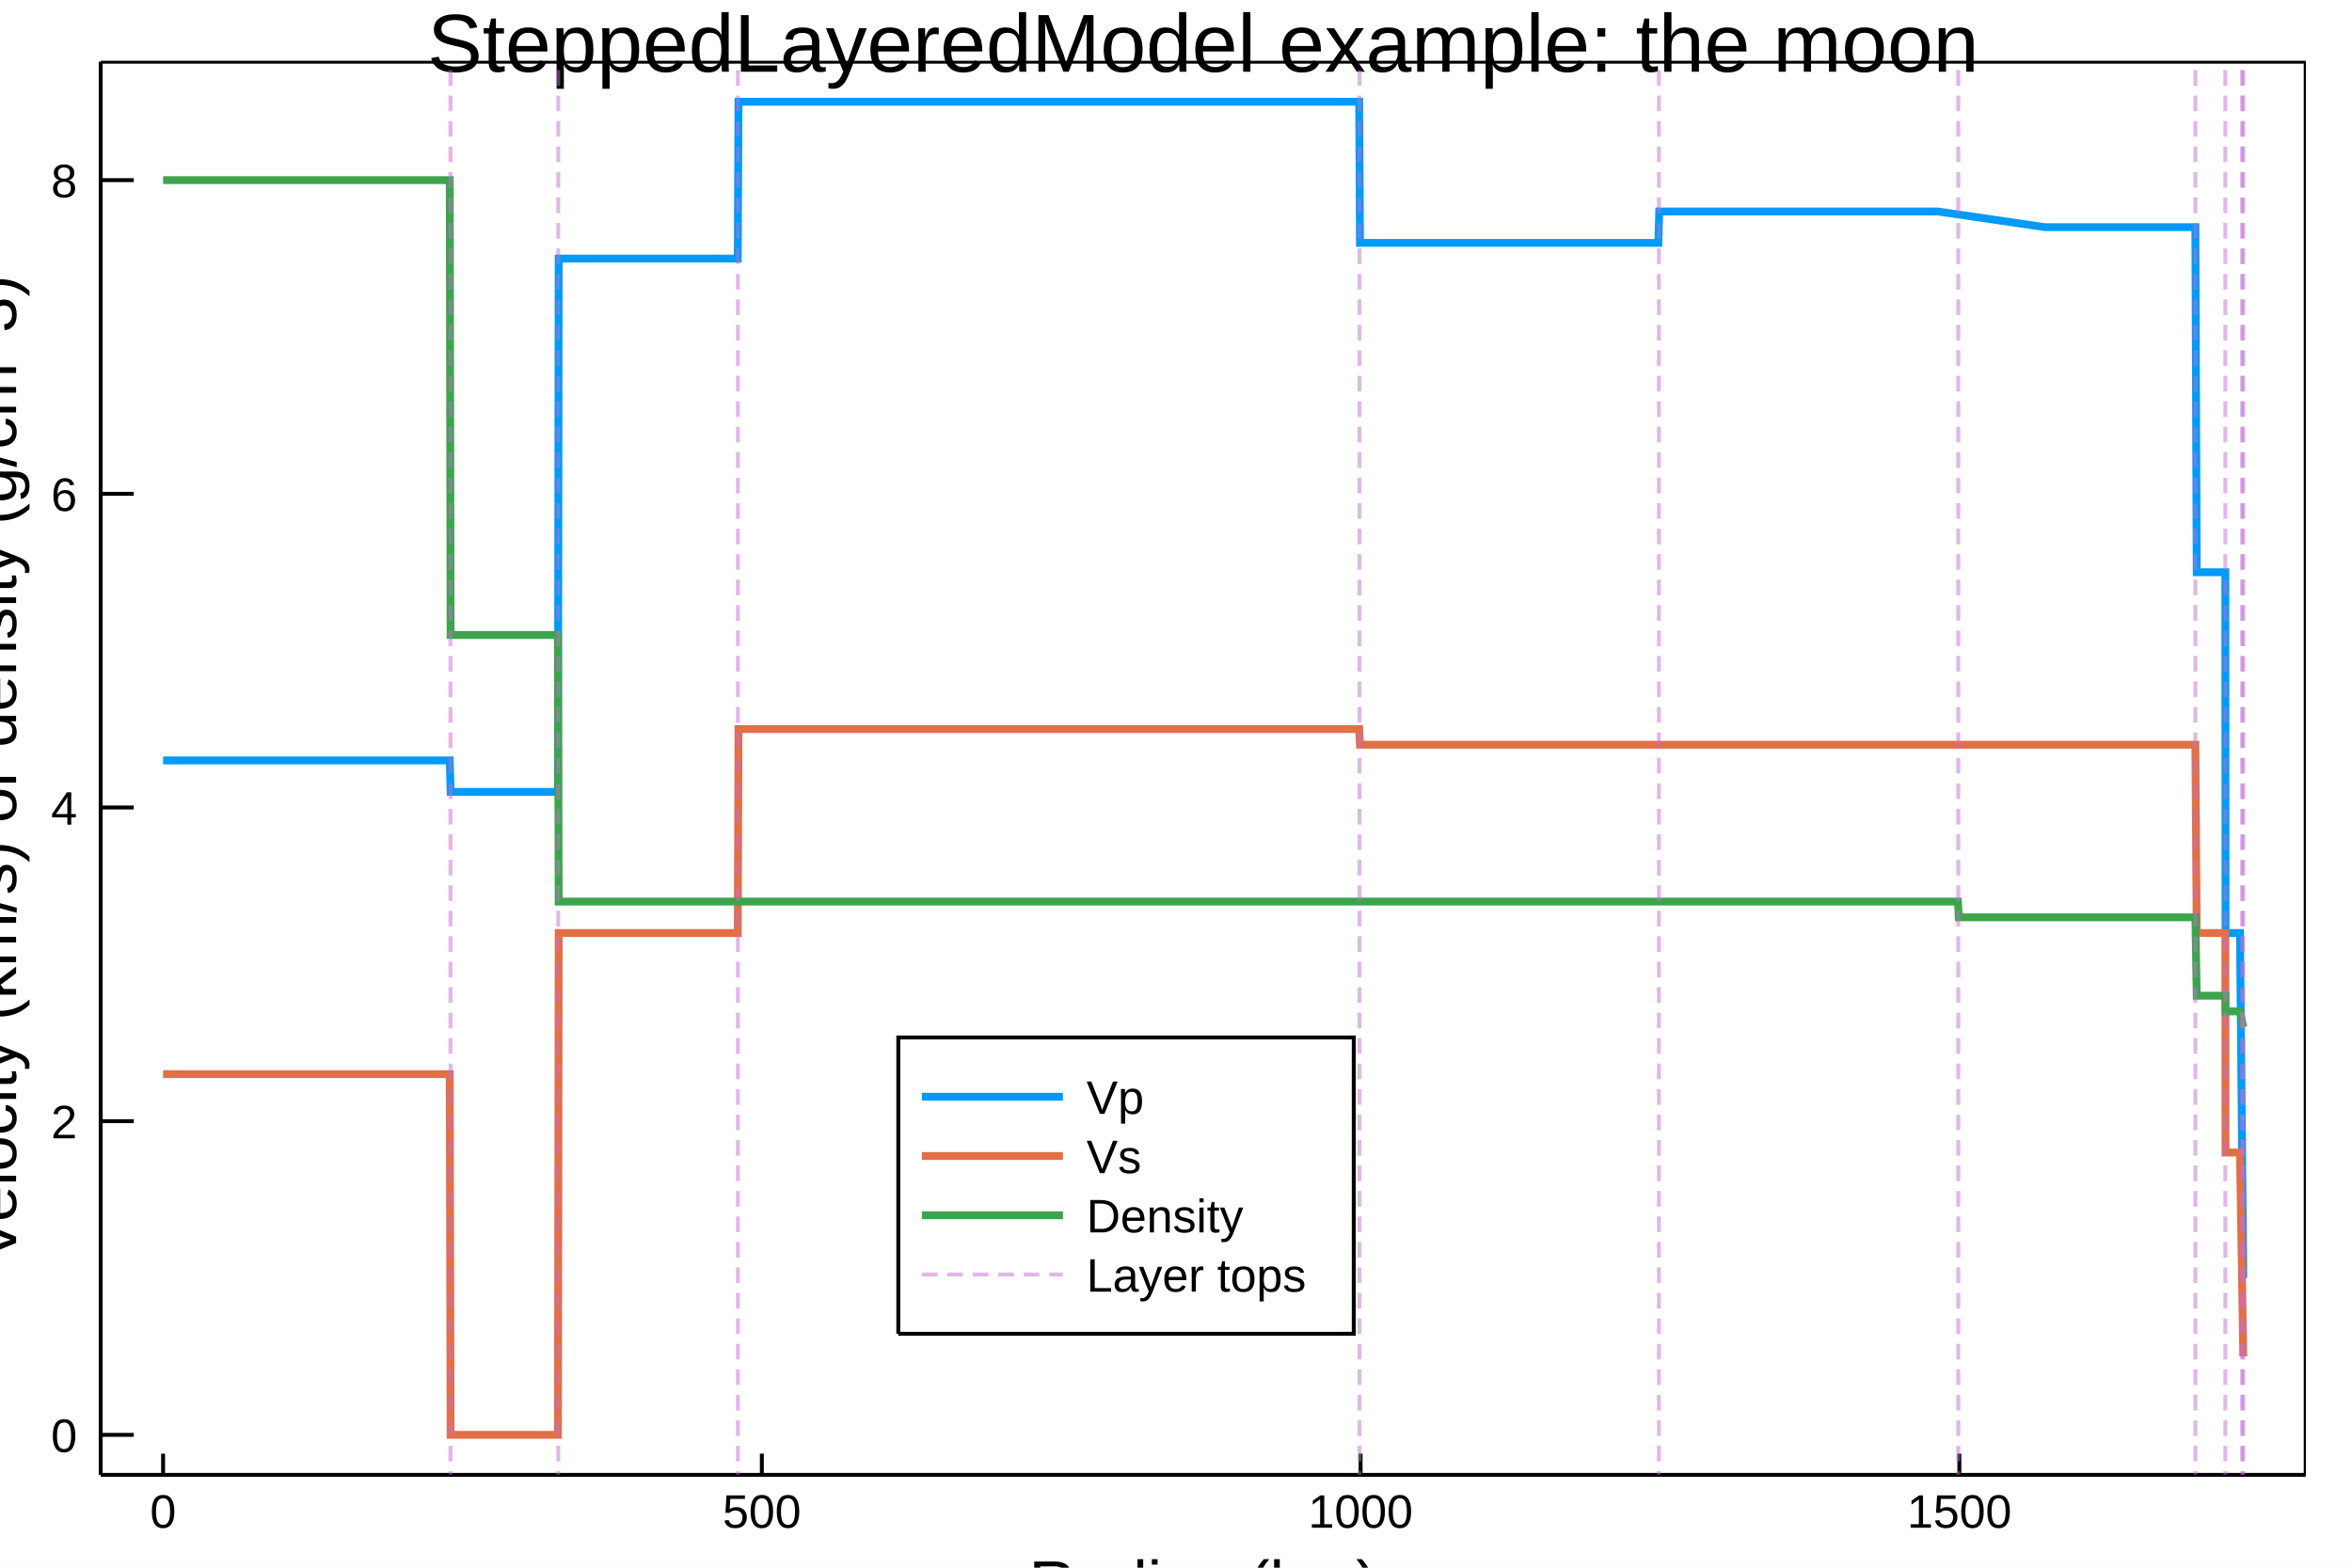
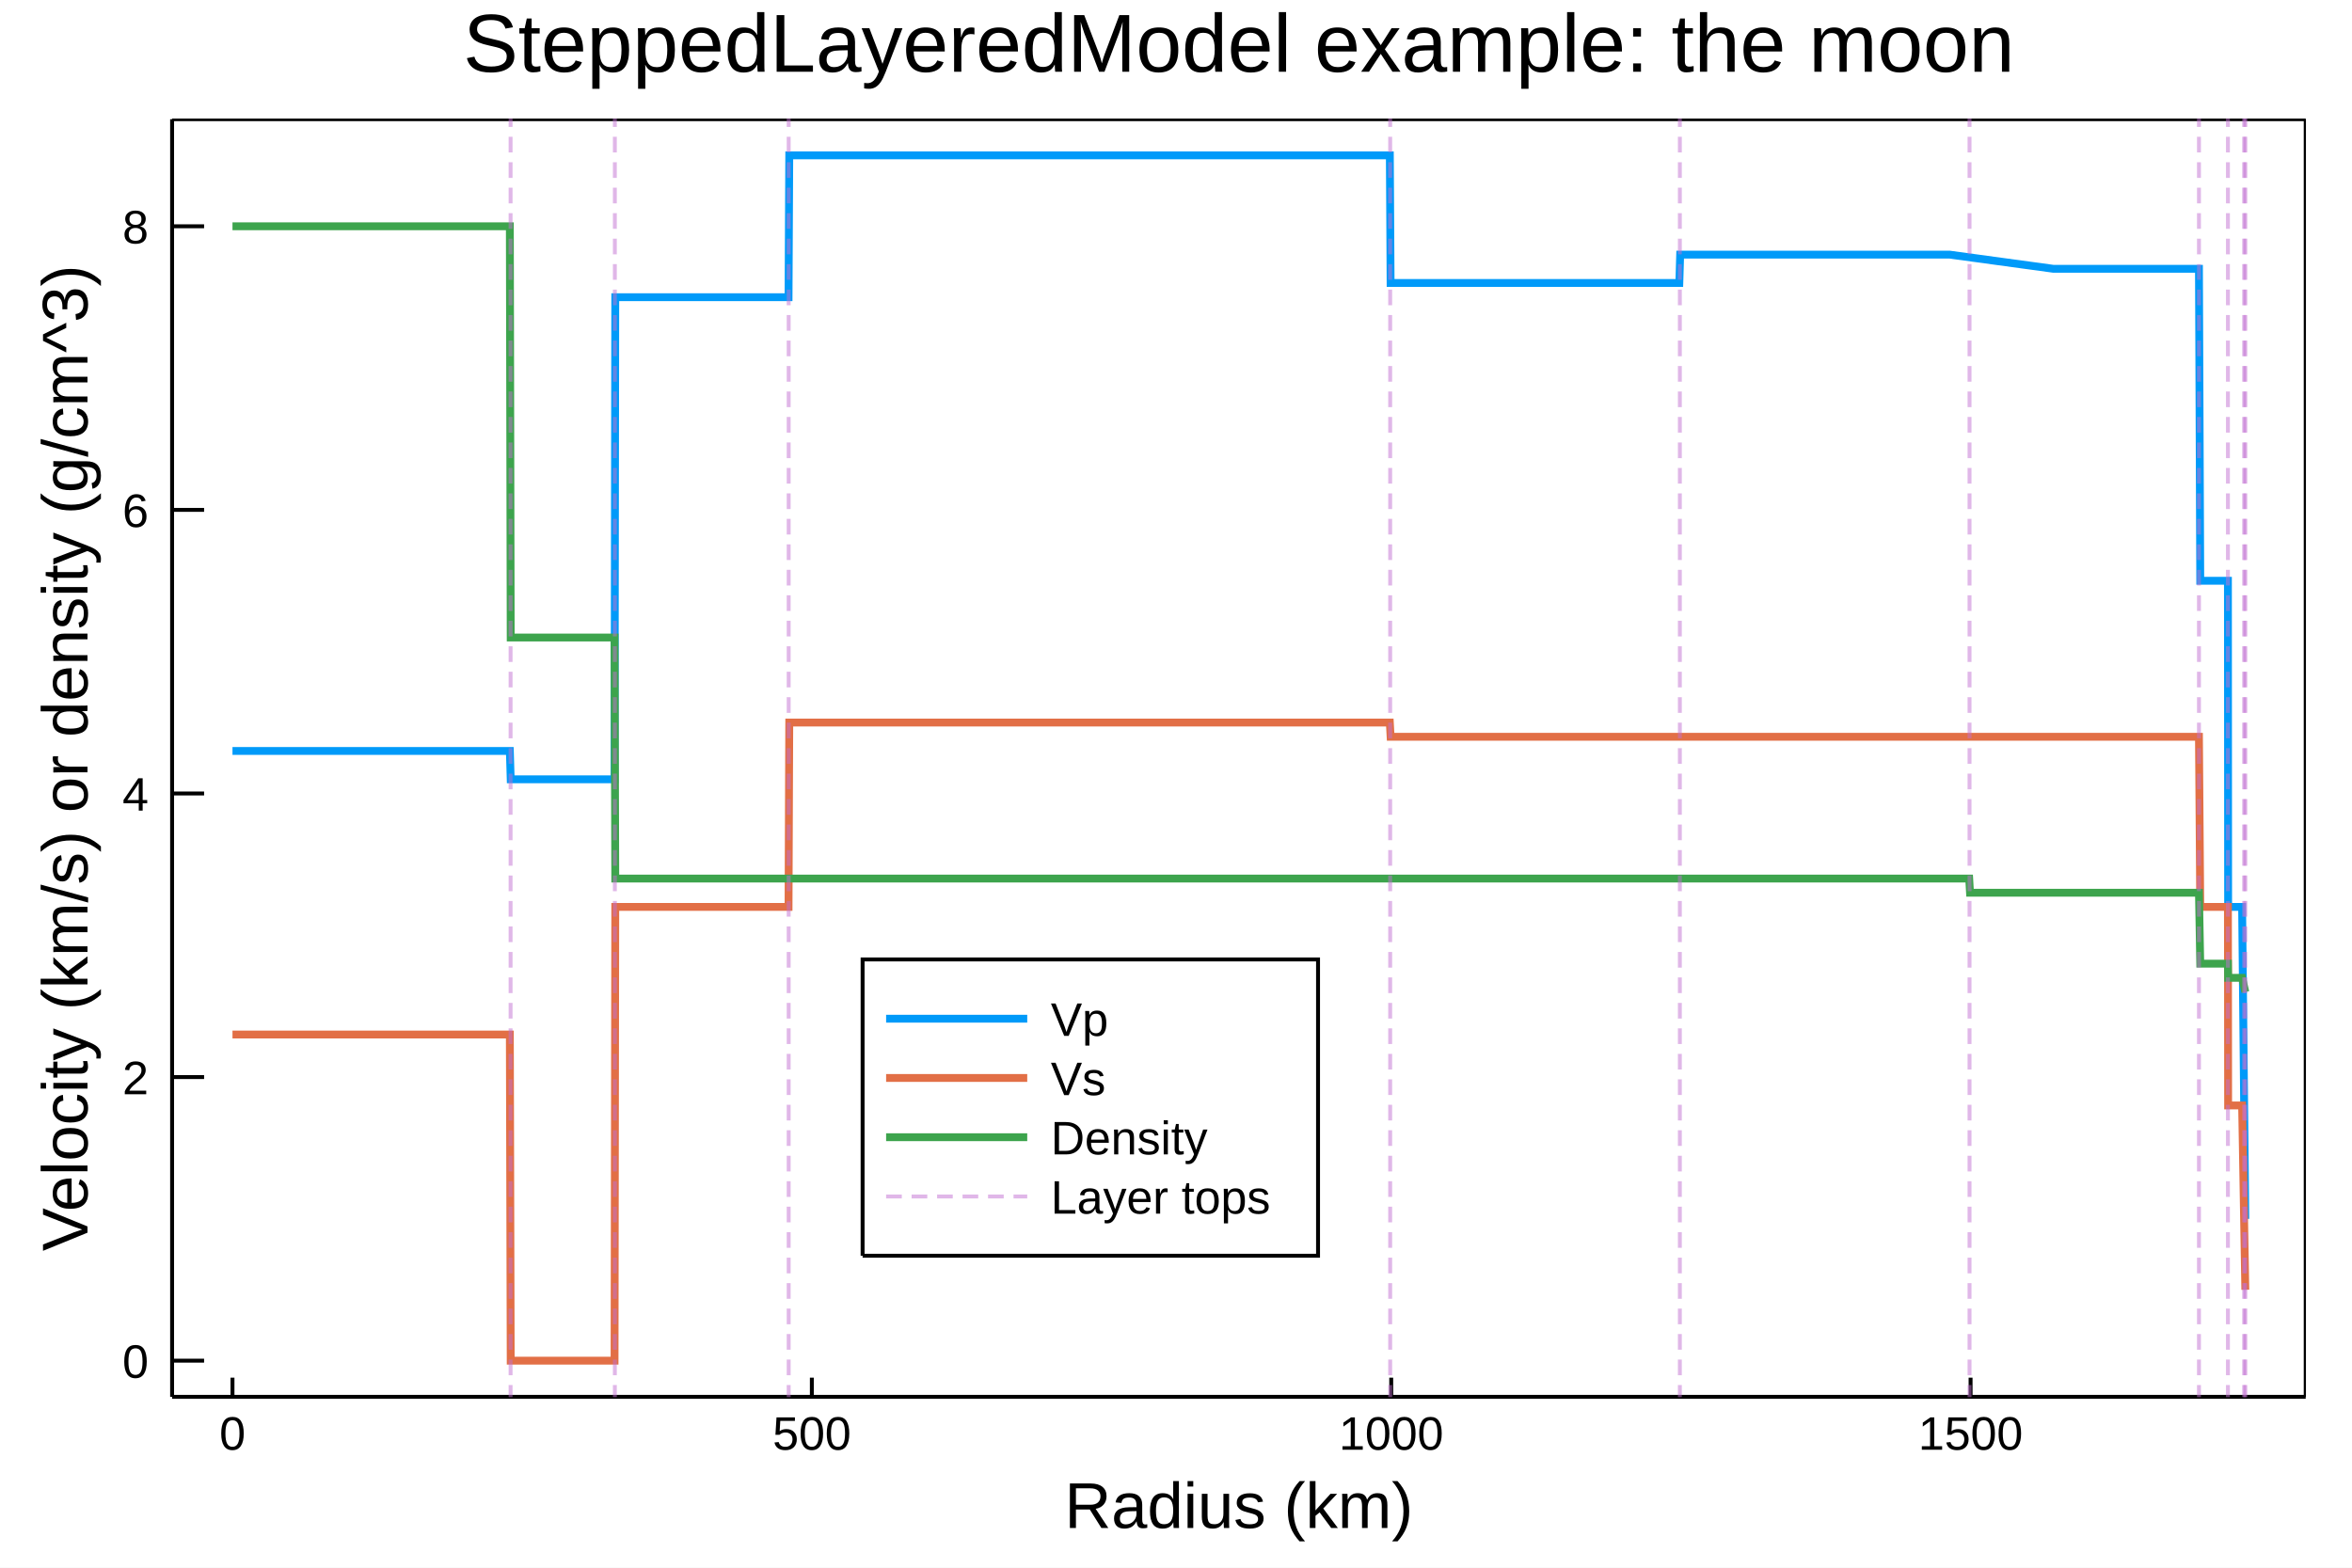
<svg xmlns="http://www.w3.org/2000/svg" width="600" height="400" viewBox="0 0 2400 1600">
  <defs>
-     <clipPath id="clip0500">
+     <clipPath id="clip4800">
      <rect x="0" y="0" width="2400" height="1600" />
    </clipPath>
  </defs>
-   <path clip-path="url(#clip0500)" d=" M0 1600 L2400 1600 L2400 0 L0 0  Z   " fill="#ffffff" fill-rule="evenodd" fill-opacity="1" />
+   <path clip-path="url(#clip4800)" d=" M0 1600 L2400 1600 L2400 0 L0 0  Z   " fill="#ffffff" fill-rule="evenodd" fill-opacity="1" />
  <defs>
-     <clipPath id="clip0501">
+     <clipPath id="clip4801">
      <rect x="480" y="0" width="1681" height="1600" />
    </clipPath>
  </defs>
-   <path clip-path="url(#clip0500)" d=" M102.74 1505.26 L2352.76 1505.26 L2352.76 62.992 L102.74 62.992  Z   " fill="#ffffff" fill-rule="evenodd" fill-opacity="1" />
+   <path clip-path="url(#clip4800)" d=" M175.611 1425.62 L2352.76 1425.62 L2352.76 121.675 L175.611 121.675  Z   " fill="#ffffff" fill-rule="evenodd" fill-opacity="1" />
  <defs>
-     <clipPath id="clip0502">
-       <rect x="102" y="62" width="2251" height="1443" />
+     <clipPath id="clip4802">
+       <rect x="175" y="121" width="2178" height="1305" />
    </clipPath>
  </defs>
-   <polyline clip-path="url(#clip0500)" style="stroke:#000000; stroke-width:4; stroke-opacity:1; fill:none" points="   102.74,1505.26 2352.76,1505.26    " />
-   <polyline clip-path="url(#clip0500)" style="stroke:#000000; stroke-width:4; stroke-opacity:1; fill:none" points="   102.74,1505.26 102.74,62.992    " />
-   <polyline clip-path="url(#clip0500)" style="stroke:#000000; stroke-width:4; stroke-opacity:1; fill:none" points="   166.42,1505.26 166.42,1483.63    " />
-   <polyline clip-path="url(#clip0500)" style="stroke:#000000; stroke-width:4; stroke-opacity:1; fill:none" points="   777.397,1505.26 777.397,1483.63    " />
-   <polyline clip-path="url(#clip0500)" style="stroke:#000000; stroke-width:4; stroke-opacity:1; fill:none" points="   1388.37,1505.26 1388.37,1483.63    " />
-   <polyline clip-path="url(#clip0500)" style="stroke:#000000; stroke-width:4; stroke-opacity:1; fill:none" points="   1999.35,1505.26 1999.35,1483.63    " />
-   <polyline clip-path="url(#clip0500)" style="stroke:#000000; stroke-width:4; stroke-opacity:1; fill:none" points="   102.74,1464.44 136.49,1464.44    " />
-   <polyline clip-path="url(#clip0500)" style="stroke:#000000; stroke-width:4; stroke-opacity:1; fill:none" points="   102.74,1144.29 136.49,1144.29    " />
-   <polyline clip-path="url(#clip0500)" style="stroke:#000000; stroke-width:4; stroke-opacity:1; fill:none" points="   102.74,824.145 136.49,824.145    " />
-   <polyline clip-path="url(#clip0500)" style="stroke:#000000; stroke-width:4; stroke-opacity:1; fill:none" points="   102.74,503.996 136.49,503.996    " />
-   <polyline clip-path="url(#clip0500)" style="stroke:#000000; stroke-width:4; stroke-opacity:1; fill:none" points="   102.74,183.848 136.49,183.848    " />
-   <g clip-path="url(#clip0500)">
-     <text style="fill:#000000; fill-opacity:1; font-family:Arial,Helvetica Neue,Helvetica,sans-serif; font-size:48px; text-anchor:middle;" transform="rotate(0, 166.42, 1559.26)" x="166.42" y="1559.26">0</text>
+   <polyline clip-path="url(#clip4800)" style="stroke:#000000; stroke-width:4; stroke-opacity:1; fill:none" points="   175.611,1425.62 2352.76,1425.62    " />
+   <polyline clip-path="url(#clip4800)" style="stroke:#000000; stroke-width:4; stroke-opacity:1; fill:none" points="   175.611,1425.62 175.611,121.675    " />
+   <polyline clip-path="url(#clip4800)" style="stroke:#000000; stroke-width:4; stroke-opacity:1; fill:none" points="   237.228,1425.62 237.228,1406.06    " />
+   <polyline clip-path="url(#clip4800)" style="stroke:#000000; stroke-width:4; stroke-opacity:1; fill:none" points="   828.417,1425.62 828.417,1406.06    " />
+   <polyline clip-path="url(#clip4800)" style="stroke:#000000; stroke-width:4; stroke-opacity:1; fill:none" points="   1419.61,1425.62 1419.61,1406.06    " />
+   <polyline clip-path="url(#clip4800)" style="stroke:#000000; stroke-width:4; stroke-opacity:1; fill:none" points="   2010.8,1425.62 2010.8,1406.06    " />
+   <polyline clip-path="url(#clip4800)" style="stroke:#000000; stroke-width:4; stroke-opacity:1; fill:none" points="   175.611,1388.71 208.268,1388.71    " />
+   <polyline clip-path="url(#clip4800)" style="stroke:#000000; stroke-width:4; stroke-opacity:1; fill:none" points="   175.611,1099.27 208.268,1099.27    " />
+   <polyline clip-path="url(#clip4800)" style="stroke:#000000; stroke-width:4; stroke-opacity:1; fill:none" points="   175.611,809.827 208.268,809.827    " />
+   <polyline clip-path="url(#clip4800)" style="stroke:#000000; stroke-width:4; stroke-opacity:1; fill:none" points="   175.611,520.384 208.268,520.384    " />
+   <polyline clip-path="url(#clip4800)" style="stroke:#000000; stroke-width:4; stroke-opacity:1; fill:none" points="   175.611,230.94 208.268,230.94    " />
+   <g clip-path="url(#clip4800)">
+     <text style="fill:#000000; fill-opacity:1; font-family:Arial,Helvetica Neue,Helvetica,sans-serif; font-size:48px; text-anchor:middle;" transform="rotate(0, 237.228, 1479.62)" x="237.228" y="1479.62">0</text>
  </g>
-   <g clip-path="url(#clip0500)">
-     <text style="fill:#000000; fill-opacity:1; font-family:Arial,Helvetica Neue,Helvetica,sans-serif; font-size:48px; text-anchor:middle;" transform="rotate(0, 777.397, 1559.26)" x="777.397" y="1559.26">500</text>
+   <g clip-path="url(#clip4800)">
+     <text style="fill:#000000; fill-opacity:1; font-family:Arial,Helvetica Neue,Helvetica,sans-serif; font-size:48px; text-anchor:middle;" transform="rotate(0, 828.417, 1479.62)" x="828.417" y="1479.62">500</text>
  </g>
-   <g clip-path="url(#clip0500)">
-     <text style="fill:#000000; fill-opacity:1; font-family:Arial,Helvetica Neue,Helvetica,sans-serif; font-size:48px; text-anchor:middle;" transform="rotate(0, 1388.37, 1559.26)" x="1388.37" y="1559.26">1000</text>
+   <g clip-path="url(#clip4800)">
+     <text style="fill:#000000; fill-opacity:1; font-family:Arial,Helvetica Neue,Helvetica,sans-serif; font-size:48px; text-anchor:middle;" transform="rotate(0, 1419.61, 1479.62)" x="1419.61" y="1479.62">1000</text>
  </g>
-   <g clip-path="url(#clip0500)">
-     <text style="fill:#000000; fill-opacity:1; font-family:Arial,Helvetica Neue,Helvetica,sans-serif; font-size:48px; text-anchor:middle;" transform="rotate(0, 1999.35, 1559.26)" x="1999.35" y="1559.26">1500</text>
+   <g clip-path="url(#clip4800)">
+     <text style="fill:#000000; fill-opacity:1; font-family:Arial,Helvetica Neue,Helvetica,sans-serif; font-size:48px; text-anchor:middle;" transform="rotate(0, 2010.8, 1479.62)" x="2010.8" y="1479.62">1500</text>
  </g>
-   <g clip-path="url(#clip0500)">
-     <text style="fill:#000000; fill-opacity:1; font-family:Arial,Helvetica Neue,Helvetica,sans-serif; font-size:48px; text-anchor:end;" transform="rotate(0, 78.7402, 1481.94)" x="78.74" y="1481.94">0</text>
+   <g clip-path="url(#clip4800)">
+     <text style="fill:#000000; fill-opacity:1; font-family:Arial,Helvetica Neue,Helvetica,sans-serif; font-size:48px; text-anchor:end;" transform="rotate(0, 151.611, 1406.21)" x="151.611" y="1406.21">0</text>
  </g>
-   <g clip-path="url(#clip0500)">
-     <text style="fill:#000000; fill-opacity:1; font-family:Arial,Helvetica Neue,Helvetica,sans-serif; font-size:48px; text-anchor:end;" transform="rotate(0, 78.7402, 1161.79)" x="78.74" y="1161.79">2</text>
+   <g clip-path="url(#clip4800)">
+     <text style="fill:#000000; fill-opacity:1; font-family:Arial,Helvetica Neue,Helvetica,sans-serif; font-size:48px; text-anchor:end;" transform="rotate(0, 151.611, 1116.77)" x="151.611" y="1116.77">2</text>
  </g>
-   <g clip-path="url(#clip0500)">
-     <text style="fill:#000000; fill-opacity:1; font-family:Arial,Helvetica Neue,Helvetica,sans-serif; font-size:48px; text-anchor:end;" transform="rotate(0, 78.7402, 841.645)" x="78.74" y="841.645">4</text>
+   <g clip-path="url(#clip4800)">
+     <text style="fill:#000000; fill-opacity:1; font-family:Arial,Helvetica Neue,Helvetica,sans-serif; font-size:48px; text-anchor:end;" transform="rotate(0, 151.611, 827.327)" x="151.611" y="827.327">4</text>
  </g>
-   <g clip-path="url(#clip0500)">
-     <text style="fill:#000000; fill-opacity:1; font-family:Arial,Helvetica Neue,Helvetica,sans-serif; font-size:48px; text-anchor:end;" transform="rotate(0, 78.7402, 521.496)" x="78.74" y="521.496">6</text>
+   <g clip-path="url(#clip4800)">
+     <text style="fill:#000000; fill-opacity:1; font-family:Arial,Helvetica Neue,Helvetica,sans-serif; font-size:48px; text-anchor:end;" transform="rotate(0, 151.611, 537.884)" x="151.611" y="537.884">6</text>
  </g>
-   <g clip-path="url(#clip0500)">
-     <text style="fill:#000000; fill-opacity:1; font-family:Arial,Helvetica Neue,Helvetica,sans-serif; font-size:48px; text-anchor:end;" transform="rotate(0, 78.7402, 201.348)" x="78.74" y="201.348">8</text>
+   <g clip-path="url(#clip4800)">
+     <text style="fill:#000000; fill-opacity:1; font-family:Arial,Helvetica Neue,Helvetica,sans-serif; font-size:48px; text-anchor:end;" transform="rotate(0, 151.611, 248.44)" x="151.611" y="248.44">8</text>
  </g>
-   <polyline clip-path="url(#clip0502)" style="stroke:#000000; stroke-width:4; stroke-opacity:1; fill:none" points="   102.74,62.992 2352.76,62.992    " />
-   <polyline clip-path="url(#clip0502)" style="stroke:#000000; stroke-width:4; stroke-opacity:1; fill:none" points="   2352.76,1505.26 2352.76,62.992    " />
-   <g clip-path="url(#clip0500)">
-     <text style="fill:#000000; fill-opacity:1; font-family:Arial,Helvetica Neue,Helvetica,sans-serif; font-size:84px; text-anchor:middle;" transform="rotate(0, 1227.75, 73.2)" x="1227.75" y="73.2">SteppedLayeredModel example: the moon</text>
+   <polyline clip-path="url(#clip4802)" style="stroke:#000000; stroke-width:4; stroke-opacity:1; fill:none" points="   175.611,121.675 2352.76,121.675    " />
+   <polyline clip-path="url(#clip4802)" style="stroke:#000000; stroke-width:4; stroke-opacity:1; fill:none" points="   2352.76,1425.62 2352.76,121.675    " />
+   <g clip-path="url(#clip4800)">
+     <text style="fill:#000000; fill-opacity:1; font-family:Arial,Helvetica Neue,Helvetica,sans-serif; font-size:84px; text-anchor:middle;" transform="rotate(0, 1264.18, 73.2)" x="1264.18" y="73.2">SteppedLayeredModel example: the moon</text>
  </g>
-   <g clip-path="url(#clip0500)">
-     <text style="fill:#000000; fill-opacity:1; font-family:Arial,Helvetica Neue,Helvetica,sans-serif; font-size:66px; text-anchor:middle;" transform="rotate(0, 1227.75, 1639.12)" x="1227.75" y="1639.12">Radius (km)</text>
+   <g clip-path="url(#clip4800)">
+     <text style="fill:#000000; fill-opacity:1; font-family:Arial,Helvetica Neue,Helvetica,sans-serif; font-size:66px; text-anchor:middle;" transform="rotate(0, 1264.18, 1559.48)" x="1264.18" y="1559.48">Radius (km)</text>
  </g>
-   <g clip-path="url(#clip0500)">
-     <text style="fill:#000000; fill-opacity:1; font-family:Arial,Helvetica Neue,Helvetica,sans-serif; font-size:66px; text-anchor:middle;" transform="rotate(-90, 16.4157, 784.126)" x="16.416" y="784.126">Velocity (km/s) or density (g/cm^3)</text>
+   <g clip-path="url(#clip4800)">
+     <text style="fill:#000000; fill-opacity:1; font-family:Arial,Helvetica Neue,Helvetica,sans-serif; font-size:66px; text-anchor:middle;" transform="rotate(-90, 89.2861, 773.647)" x="89.286" y="773.647">Velocity (km/s) or density (g/cm^3)</text>
  </g>
-   <polyline clip-path="url(#clip0502)" style="stroke:#009af9; stroke-width:8; stroke-opacity:1; fill:none" points="   166.42,776.122 176.785,776.122 187.149,776.122 282.986,776.122 378.823,776.122 407.62,776.122 436.417,776.122 443.617,776.122 450.816,776.122 454.415,776.122    458.015,776.122 458.915,776.122 459.815,808.137 460.715,808.137 461.615,808.137 463.415,808.137 465.214,808.137 479.613,808.137 494.011,808.137 518.359,808.137    542.706,808.137 548.793,808.137 554.88,808.137 557.924,808.137 560.967,808.137 562.489,808.137 564.01,808.137 565.532,808.137 567.054,808.137 567.815,808.137    568.576,808.137 569.336,808.137 570.097,263.885 570.858,263.885 571.619,263.885 572.38,263.885 573.141,263.885 576.184,263.885 579.228,263.885 585.314,263.885    591.401,263.885 604.625,263.885 617.85,263.885 631.074,263.885 644.298,263.885 670.746,263.885 697.194,263.885 709.386,263.885 721.577,263.885 727.673,263.885    733.769,263.885 739.864,263.885 745.96,263.885 747.484,263.885 749.008,263.885 749.77,263.885 750.532,263.885 751.294,263.885 752.056,263.885 752.818,263.885    753.58,103.811 754.342,103.811 755.104,103.811 756.628,103.811 758.152,103.811 761.199,103.811 764.247,103.811 767.295,103.811 770.343,103.811 782.534,103.811    794.726,103.811 899.29,103.811 1020.44,103.811 1128.1,103.811 1222.51,103.811 1273.98,103.811 1325.44,103.811 1338.39,103.811 1351.33,103.811 1357.8,103.811    1364.27,103.811 1370.74,103.811 1377.21,103.811 1380.45,103.811 1383.69,103.811 1384.49,103.811 1385.3,103.811 1386.11,103.811 1386.92,103.811 1387.73,247.878    1388.54,247.878 1389.35,247.878 1390.16,247.878 1391.77,247.878 1393.39,247.878 1395.01,247.878 1396.63,247.878 1399.86,247.878 1403.1,247.878 1416.04,247.878    1428.99,247.878 1486.23,247.878 1543.47,247.878 1597.93,247.878 1652.39,247.878 1666.55,247.878 1680.71,247.878 1684.25,247.878 1687.79,247.878 1689.56,247.878    1691.33,247.878 1692.21,247.878 1693.09,215.863 1693.98,215.863 1694.86,215.863 1701.94,215.863 1709.02,215.863 1737.34,215.863 1765.65,215.863 1813.32,215.863    1860.99,215.863 1977.39,215.863 2086.8,231.87 2130.63,231.87 2174.45,231.87 2196.36,231.87 2218.28,231.87 2223.75,231.87 2229.23,231.87 2231.97,231.87    2234.71,231.87 2236.08,231.87 2237.45,231.87 2238.82,231.87 2240.19,231.87 2241.56,584.033 2242.93,584.033 2244.3,584.033 2245.67,584.033 2248.4,584.033    2251.14,584.033 2256.62,584.033 2262.1,584.033 2263.79,584.033 2265.47,584.033 2267.16,584.033 2268.84,584.033 2269.26,584.033 2269.69,584.033 2269.9,584.033    2270.11,584.033 2270.32,584.033 2270.53,584.033 2270.74,584.033 2270.95,952.204 2271.16,952.204 2271.37,952.204 2271.79,952.204 2272.22,952.204 2273.06,952.204    2273.9,952.204 2274.74,952.204 2275.59,952.204 2278.96,952.204 2282.33,952.204 2285.7,952.204 2289.08,1304.37    " />
-   <polyline clip-path="url(#clip0502)" style="stroke:#e26f46; stroke-width:8; stroke-opacity:1; fill:none" points="   166.42,1096.27 176.785,1096.27 187.149,1096.27 282.986,1096.27 378.823,1096.27 393.222,1096.27 407.62,1096.27 422.019,1096.27 436.417,1096.27 443.617,1096.27    450.816,1096.27 452.616,1096.27 454.415,1096.27 455.315,1096.27 456.215,1096.27 457.115,1096.27 458.015,1096.27 458.915,1096.27 459.815,1464.44 460.715,1464.44    461.615,1464.44 463.415,1464.44 465.214,1464.44 468.814,1464.44 472.414,1464.44 476.013,1464.44 479.613,1464.44 486.812,1464.44 494.011,1464.44 518.359,1464.44    542.706,1464.44 548.793,1464.44 554.88,1464.44 557.924,1464.44 560.967,1464.44 562.489,1464.44 564.01,1464.44 565.532,1464.44 567.054,1464.44 567.815,1464.44    568.576,1464.44 569.336,1464.44 570.097,952.204 570.858,952.204 571.619,952.204 572.38,952.204 573.141,952.204 576.184,952.204 579.228,952.204 585.314,952.204    591.401,952.204 604.625,952.204 617.85,952.204 631.074,952.204 644.298,952.204 670.746,952.204 697.194,952.204 709.386,952.204 721.577,952.204 727.673,952.204    733.769,952.204 739.864,952.204 745.96,952.204 747.484,952.204 749.008,952.204 749.77,952.204 750.532,952.204 751.294,952.204 752.056,952.204 752.818,952.204    753.58,744.107 754.342,744.107 755.104,744.107 756.628,744.107 758.152,744.107 761.199,744.107 764.247,744.107 767.295,744.107 770.343,744.107 782.534,744.107    794.726,744.107 820.867,744.107 847.008,744.107 873.149,744.107 899.29,744.107 959.864,744.107 1020.44,744.107 1128.1,744.107 1222.51,744.107 1273.98,744.107    1325.44,744.107 1351.33,744.107 1377.21,744.107 1380.45,744.107 1383.69,744.107 1385.3,744.107 1386.92,744.107 1387.73,760.115 1388.54,760.115 1389.35,760.115    1390.16,760.115 1396.63,760.115 1403.1,760.115 1416.04,760.115 1428.99,760.115 1543.47,760.115 1652.39,760.115 1765.65,760.115 1860.99,760.115 1977.39,760.115    2086.8,760.115 2130.63,760.115 2174.45,760.115 2196.36,760.115 2218.28,760.115 2223.75,760.115 2229.23,760.115 2231.97,760.115 2234.71,760.115 2236.08,760.115    2237.45,760.115 2238.82,760.115 2240.19,760.115 2241.56,952.204 2242.93,952.204 2244.3,952.204 2245.67,952.204 2248.4,952.204 2251.14,952.204 2256.62,952.204    2262.1,952.204 2263.79,952.204 2265.47,952.204 2267.16,952.204 2268.84,952.204 2269.26,952.204 2269.69,952.204 2269.9,952.204 2270.11,952.204 2270.32,952.204    2270.53,952.204 2270.74,952.204 2270.95,1176.31 2271.16,1176.31 2271.37,1176.31 2271.79,1176.31 2272.22,1176.31 2273.06,1176.31 2273.9,1176.31 2274.74,1176.31    2275.59,1176.31 2278.96,1176.31 2282.33,1176.31 2285.7,1176.31 2289.08,1384.4    " />
-   <polyline clip-path="url(#clip0502)" style="stroke:#3da44d; stroke-width:8; stroke-opacity:1; fill:none" points="   166.42,183.848 176.785,183.848 187.149,183.848 282.986,183.848 378.823,183.848 393.222,183.848 407.62,183.848 422.019,183.848 436.417,183.848 443.617,183.848    450.816,183.848 452.616,183.848 454.415,183.848 455.315,183.848 456.215,183.848 457.115,183.848 458.015,183.848 458.915,183.848 459.815,648.063 460.715,648.063    461.615,648.063 463.415,648.063 465.214,648.063 468.814,648.063 472.414,648.063 476.013,648.063 479.613,648.063 486.812,648.063 494.011,648.063 518.359,648.063    542.706,648.063 548.793,648.063 554.88,648.063 557.924,648.063 560.967,648.063 562.489,648.063 564.01,648.063 565.532,648.063 567.054,648.063 567.815,648.063    568.576,648.063 569.336,648.063 570.097,920.189 570.858,920.189 571.619,920.189 572.38,920.189 573.141,920.189 576.184,920.189 579.228,920.189 585.314,920.189    591.401,920.189 604.625,920.189 617.85,920.189 631.074,920.189 644.298,920.189 670.746,920.189 697.194,920.189 745.96,920.189 794.726,920.189 899.29,920.189    1020.44,920.189 1128.1,920.189 1222.51,920.189 1325.44,920.189 1428.99,920.189 1543.47,920.189 1652.39,920.189 1765.65,920.189 1860.99,920.189 1919.19,920.189    1977.39,920.189 1984.23,920.189 1991.06,920.189 1994.48,920.189 1997.9,920.189 1998.76,936.196 1999.61,936.196 2000.47,936.196 2001.32,936.196 2003.03,936.196    2004.74,936.196 2018.42,936.196 2032.1,936.196 2059.45,936.196 2086.8,936.196 2130.63,936.196 2174.45,936.196 2196.36,936.196 2218.28,936.196 2223.75,936.196    2229.23,936.196 2231.97,936.196 2234.71,936.196 2236.08,936.196 2237.45,936.196 2238.82,936.196 2240.19,936.196 2241.56,1016.23 2242.93,1016.23 2244.3,1016.23    2245.67,1016.23 2248.4,1016.23 2251.14,1016.23 2256.62,1016.23 2262.1,1016.23 2263.79,1016.23 2265.47,1016.23 2267.16,1016.23 2268.84,1016.23 2269.69,1016.23    2270.53,1016.23 2270.74,1016.23 2270.95,1032.24 2271.16,1032.24 2271.37,1032.24 2271.79,1032.24 2272.22,1032.24 2273.9,1032.24 2275.59,1032.24 2278.96,1032.24    2282.33,1032.24 2285.7,1032.24 2289.08,1048.25    " />
-   <polyline clip-path="url(#clip0502)" style="stroke:#c271d2; stroke-width:4; stroke-opacity:0.5; fill:none" stroke-dasharray="16, 10" points="   459.689,2947.53 459.689,-1379.28    " />
-   <polyline clip-path="url(#clip0502)" style="stroke:#c271d2; stroke-width:4; stroke-opacity:0.5; fill:none" stroke-dasharray="16, 10" points="   569.665,2947.53 569.665,-1379.28    " />
-   <polyline clip-path="url(#clip0502)" style="stroke:#c271d2; stroke-width:4; stroke-opacity:0.5; fill:none" stroke-dasharray="16, 10" points="   752.958,2947.53 752.958,-1379.28    " />
-   <polyline clip-path="url(#clip0502)" style="stroke:#c271d2; stroke-width:4; stroke-opacity:0.5; fill:none" stroke-dasharray="16, 10" points="   1387.27,2947.53 1387.27,-1379.28    " />
-   <polyline clip-path="url(#clip0502)" style="stroke:#c271d2; stroke-width:4; stroke-opacity:0.5; fill:none" stroke-dasharray="16, 10" points="   1692.76,2947.53 1692.76,-1379.28    " />
-   <polyline clip-path="url(#clip0502)" style="stroke:#c271d2; stroke-width:4; stroke-opacity:0.5; fill:none" stroke-dasharray="16, 10" points="   1998.25,2947.53 1998.25,-1379.28    " />
-   <polyline clip-path="url(#clip0502)" style="stroke:#c271d2; stroke-width:4; stroke-opacity:0.5; fill:none" stroke-dasharray="16, 10" points="   2240.2,2947.53 2240.2,-1379.28    " />
-   <polyline clip-path="url(#clip0502)" style="stroke:#c271d2; stroke-width:4; stroke-opacity:0.5; fill:none" stroke-dasharray="16, 10" points="   2270.75,2947.53 2270.75,-1379.28    " />
-   <polyline clip-path="url(#clip0502)" style="stroke:#c271d2; stroke-width:4; stroke-opacity:0.5; fill:none" stroke-dasharray="16, 10" points="   2287.85,2947.53 2287.85,-1379.28    " />
-   <polyline clip-path="url(#clip0502)" style="stroke:#c271d2; stroke-width:4; stroke-opacity:0.5; fill:none" stroke-dasharray="16, 10" points="   2289.08,2947.53 2289.08,-1379.28    " />
-   <path clip-path="url(#clip0500)" d=" M916.64 1361.26 L1381.38 1361.26 L1381.38 1058.86 L916.64 1058.86  Z   " fill="#ffffff" fill-rule="evenodd" fill-opacity="1" />
-   <polyline clip-path="url(#clip0500)" style="stroke:#000000; stroke-width:4; stroke-opacity:1; fill:none" points="   916.64,1361.26 1381.38,1361.26 1381.38,1058.86 916.64,1058.86 916.64,1361.26    " />
-   <polyline clip-path="url(#clip0500)" style="stroke:#009af9; stroke-width:8; stroke-opacity:1; fill:none" points="   940.64,1119.34 1084.64,1119.34    " />
-   <g clip-path="url(#clip0500)">
-     <text style="fill:#000000; fill-opacity:1; font-family:Arial,Helvetica Neue,Helvetica,sans-serif; font-size:48px; text-anchor:start;" transform="rotate(0, 1108.64, 1136.84)" x="1108.64" y="1136.84">Vp</text>
+   <polyline clip-path="url(#clip4802)" style="stroke:#009af9; stroke-width:8; stroke-opacity:1; fill:none" points="   237.228,766.411 247.257,766.411 257.286,766.411 350.019,766.411 442.752,766.411 470.617,766.411 498.481,766.411 505.447,766.411 512.413,766.411 515.896,766.411    519.379,766.411 520.25,766.411 521.121,795.355 521.992,795.355 522.862,795.355 524.604,795.355 526.345,795.355 540.278,795.355 554.21,795.355 577.769,795.355    601.328,795.355 607.217,795.355 613.107,795.355 616.052,795.355 618.997,795.355 620.469,795.355 621.942,795.355 623.414,795.355 624.887,795.355 625.623,795.355    626.359,795.355 627.095,795.355 627.832,303.301 628.568,303.301 629.304,303.301 630.04,303.301 630.776,303.301 633.721,303.301 636.666,303.301 642.556,303.301    648.446,303.301 661.242,303.301 674.037,303.301 686.833,303.301 699.629,303.301 725.221,303.301 750.812,303.301 762.609,303.301 774.406,303.301 780.304,303.301    786.202,303.301 792.1,303.301 797.999,303.301 799.473,303.301 800.948,303.301 801.685,303.301 802.423,303.301 803.16,303.301 803.897,303.301 804.634,303.301    805.372,158.579 806.109,158.579 806.846,158.579 808.321,158.579 809.795,158.579 812.745,158.579 815.694,158.579 818.643,158.579 821.592,158.579 833.389,158.579    845.185,158.579 946.363,158.579 1063.59,158.579 1167.76,158.579 1259.11,158.579 1308.91,158.579 1358.71,158.579 1371.24,158.579 1383.76,158.579 1390.02,158.579    1396.28,158.579 1402.55,158.579 1408.81,158.579 1411.94,158.579 1415.07,158.579 1415.85,158.579 1416.64,158.579 1417.42,158.579 1418.2,158.579 1418.98,288.829    1419.77,288.829 1420.55,288.829 1421.33,288.829 1422.9,288.829 1424.46,288.829 1426.03,288.829 1427.59,288.829 1430.73,288.829 1433.86,288.829 1446.38,288.829    1458.9,288.829 1514.29,288.829 1569.68,288.829 1622.38,288.829 1675.08,288.829 1688.77,288.829 1702.47,288.829 1705.9,288.829 1709.32,288.829 1711.03,288.829    1712.75,288.829 1713.6,288.829 1714.46,259.884 1715.32,259.884 1716.17,259.884 1723.02,259.884 1729.87,259.884 1757.27,259.884 1784.66,259.884 1830.79,259.884    1876.92,259.884 1989.54,259.884 2095.42,274.357 2137.82,274.357 2180.23,274.357 2201.43,274.357 2222.63,274.357 2227.93,274.357 2233.23,274.357 2235.88,274.357    2238.53,274.357 2239.86,274.357 2241.18,274.357 2242.51,274.357 2243.83,274.357 2245.16,592.745 2246.48,592.745 2247.81,592.745 2249.13,592.745 2251.78,592.745    2254.43,592.745 2259.73,592.745 2265.04,592.745 2266.67,592.745 2268.3,592.745 2269.93,592.745 2271.56,592.745 2271.97,592.745 2272.38,592.745 2272.58,592.745    2272.78,592.745 2272.99,592.745 2273.19,592.745 2273.4,592.745 2273.6,925.605 2273.8,925.605 2274.01,925.605 2274.42,925.605 2274.82,925.605 2275.64,925.605    2276.46,925.605 2277.27,925.605 2278.09,925.605 2281.35,925.605 2284.61,925.605 2287.88,925.605 2291.14,1243.99    " />
+   <polyline clip-path="url(#clip4802)" style="stroke:#e26f46; stroke-width:8; stroke-opacity:1; fill:none" points="   237.228,1055.85 247.257,1055.85 257.286,1055.85 350.019,1055.85 442.752,1055.85 456.684,1055.85 470.617,1055.85 484.549,1055.85 498.481,1055.85 505.447,1055.85    512.413,1055.85 514.155,1055.85 515.896,1055.85 516.767,1055.85 517.638,1055.85 518.509,1055.85 519.379,1055.85 520.25,1055.85 521.121,1388.71 521.992,1388.71    522.862,1388.71 524.604,1388.71 526.345,1388.71 529.828,1388.71 533.312,1388.71 536.795,1388.71 540.278,1388.71 547.244,1388.71 554.21,1388.71 577.769,1388.71    601.328,1388.71 607.217,1388.71 613.107,1388.71 616.052,1388.71 618.997,1388.71 620.469,1388.71 621.942,1388.71 623.414,1388.71 624.887,1388.71 625.623,1388.71    626.359,1388.71 627.095,1388.71 627.832,925.605 628.568,925.605 629.304,925.605 630.04,925.605 630.776,925.605 633.721,925.605 636.666,925.605 642.556,925.605    648.446,925.605 661.242,925.605 674.037,925.605 686.833,925.605 699.629,925.605 725.221,925.605 750.812,925.605 762.609,925.605 774.406,925.605 780.304,925.605    786.202,925.605 792.1,925.605 797.999,925.605 799.473,925.605 800.948,925.605 801.685,925.605 802.423,925.605 803.16,925.605 803.897,925.605 804.634,925.605    805.372,737.466 806.109,737.466 806.846,737.466 808.321,737.466 809.795,737.466 812.745,737.466 815.694,737.466 818.643,737.466 821.592,737.466 833.389,737.466    845.185,737.466 870.48,737.466 895.774,737.466 921.069,737.466 946.363,737.466 1004.98,737.466 1063.59,737.466 1167.76,737.466 1259.11,737.466 1308.91,737.466    1358.71,737.466 1383.76,737.466 1408.81,737.466 1411.94,737.466 1415.07,737.466 1416.64,737.466 1418.2,737.466 1418.98,751.939 1419.77,751.939 1420.55,751.939    1421.33,751.939 1427.59,751.939 1433.86,751.939 1446.38,751.939 1458.9,751.939 1569.68,751.939 1675.08,751.939 1784.66,751.939 1876.92,751.939 1989.54,751.939    2095.42,751.939 2137.82,751.939 2180.23,751.939 2201.43,751.939 2222.63,751.939 2227.93,751.939 2233.23,751.939 2235.88,751.939 2238.53,751.939 2239.86,751.939    2241.18,751.939 2242.51,751.939 2243.83,751.939 2245.16,925.605 2246.48,925.605 2247.81,925.605 2249.13,925.605 2251.78,925.605 2254.43,925.605 2259.73,925.605    2265.04,925.605 2266.67,925.605 2268.3,925.605 2269.93,925.605 2271.56,925.605 2271.97,925.605 2272.38,925.605 2272.58,925.605 2272.78,925.605 2272.99,925.605    2273.19,925.605 2273.4,925.605 2273.6,1128.22 2273.8,1128.22 2274.01,1128.22 2274.42,1128.22 2274.82,1128.22 2275.64,1128.22 2276.46,1128.22 2277.27,1128.22    2278.09,1128.22 2281.35,1128.22 2284.61,1128.22 2287.88,1128.22 2291.14,1316.35    " />
+   <polyline clip-path="url(#clip4802)" style="stroke:#3da44d; stroke-width:8; stroke-opacity:1; fill:none" points="   237.228,230.94 247.257,230.94 257.286,230.94 350.019,230.94 442.752,230.94 456.684,230.94 470.617,230.94 484.549,230.94 498.481,230.94 505.447,230.94    512.413,230.94 514.155,230.94 515.896,230.94 516.767,230.94 517.638,230.94 518.509,230.94 519.379,230.94 520.25,230.94 521.121,650.633 521.992,650.633    522.862,650.633 524.604,650.633 526.345,650.633 529.828,650.633 533.312,650.633 536.795,650.633 540.278,650.633 547.244,650.633 554.21,650.633 577.769,650.633    601.328,650.633 607.217,650.633 613.107,650.633 616.052,650.633 618.997,650.633 620.469,650.633 621.942,650.633 623.414,650.633 624.887,650.633 625.623,650.633    626.359,650.633 627.095,650.633 627.832,896.66 628.568,896.66 629.304,896.66 630.04,896.66 630.776,896.66 633.721,896.66 636.666,896.66 642.556,896.66    648.446,896.66 661.242,896.66 674.037,896.66 686.833,896.66 699.629,896.66 725.221,896.66 750.812,896.66 797.999,896.66 845.185,896.66 946.363,896.66    1063.59,896.66 1167.76,896.66 1259.11,896.66 1358.71,896.66 1458.9,896.66 1569.68,896.66 1675.08,896.66 1784.66,896.66 1876.92,896.66 1933.23,896.66    1989.54,896.66 1996.16,896.66 2002.78,896.66 2006.09,896.66 2009.39,896.66 2010.22,911.133 2011.05,911.133 2011.88,911.133 2012.7,911.133 2014.36,911.133    2016.01,911.133 2029.25,911.133 2042.48,911.133 2068.95,911.133 2095.42,911.133 2137.82,911.133 2180.23,911.133 2201.43,911.133 2222.63,911.133 2227.93,911.133    2233.23,911.133 2235.88,911.133 2238.53,911.133 2239.86,911.133 2241.18,911.133 2242.51,911.133 2243.83,911.133 2245.16,983.493 2246.48,983.493 2247.81,983.493    2249.13,983.493 2251.78,983.493 2254.43,983.493 2259.73,983.493 2265.04,983.493 2266.67,983.493 2268.3,983.493 2269.93,983.493 2271.56,983.493 2272.38,983.493    2273.19,983.493 2273.4,983.493 2273.6,997.966 2273.8,997.966 2274.01,997.966 2274.42,997.966 2274.82,997.966 2276.46,997.966 2278.09,997.966 2281.35,997.966    2284.61,997.966 2287.88,997.966 2291.14,1012.44    " />
+   <polyline clip-path="url(#clip4802)" style="stroke:#c271d2; stroke-width:4; stroke-opacity:0.5; fill:none" stroke-dasharray="16, 10" points="   520.999,2729.56 520.999,-1182.27    " />
+   <polyline clip-path="url(#clip4802)" style="stroke:#c271d2; stroke-width:4; stroke-opacity:0.5; fill:none" stroke-dasharray="16, 10" points="   627.413,2729.56 627.413,-1182.27    " />
+   <polyline clip-path="url(#clip4802)" style="stroke:#c271d2; stroke-width:4; stroke-opacity:0.5; fill:none" stroke-dasharray="16, 10" points="   804.77,2729.56 804.77,-1182.27    " />
+   <polyline clip-path="url(#clip4802)" style="stroke:#c271d2; stroke-width:4; stroke-opacity:0.5; fill:none" stroke-dasharray="16, 10" points="   1418.54,2729.56 1418.54,-1182.27    " />
+   <polyline clip-path="url(#clip4802)" style="stroke:#c271d2; stroke-width:4; stroke-opacity:0.5; fill:none" stroke-dasharray="16, 10" points="   1714.14,2729.56 1714.14,-1182.27    " />
+   <polyline clip-path="url(#clip4802)" style="stroke:#c271d2; stroke-width:4; stroke-opacity:0.5; fill:none" stroke-dasharray="16, 10" points="   2009.73,2729.56 2009.73,-1182.27    " />
+   <polyline clip-path="url(#clip4802)" style="stroke:#c271d2; stroke-width:4; stroke-opacity:0.5; fill:none" stroke-dasharray="16, 10" points="   2243.84,2729.56 2243.84,-1182.27    " />
+   <polyline clip-path="url(#clip4802)" style="stroke:#c271d2; stroke-width:4; stroke-opacity:0.5; fill:none" stroke-dasharray="16, 10" points="   2273.4,2729.56 2273.4,-1182.27    " />
+   <polyline clip-path="url(#clip4802)" style="stroke:#c271d2; stroke-width:4; stroke-opacity:0.5; fill:none" stroke-dasharray="16, 10" points="   2289.96,2729.56 2289.96,-1182.27    " />
+   <polyline clip-path="url(#clip4802)" style="stroke:#c271d2; stroke-width:4; stroke-opacity:0.5; fill:none" stroke-dasharray="16, 10" points="   2291.14,2729.56 2291.14,-1182.27    " />
+   <path clip-path="url(#clip4800)" d=" M880.205 1281.62 L1344.94 1281.62 L1344.94 979.219 L880.205 979.219  Z   " fill="#ffffff" fill-rule="evenodd" fill-opacity="1" />
+   <polyline clip-path="url(#clip4800)" style="stroke:#000000; stroke-width:4; stroke-opacity:1; fill:none" points="   880.205,1281.62 1344.94,1281.62 1344.94,979.219 880.205,979.219 880.205,1281.62    " />
+   <polyline clip-path="url(#clip4800)" style="stroke:#009af9; stroke-width:8; stroke-opacity:1; fill:none" points="   904.205,1039.7 1048.2,1039.7    " />
+   <g clip-path="url(#clip4800)">
+     <text style="fill:#000000; fill-opacity:1; font-family:Arial,Helvetica Neue,Helvetica,sans-serif; font-size:48px; text-anchor:start;" transform="rotate(0, 1072.2, 1057.2)" x="1072.2" y="1057.2">Vp</text>
  </g>
-   <polyline clip-path="url(#clip0500)" style="stroke:#e26f46; stroke-width:8; stroke-opacity:1; fill:none" points="   940.64,1179.82 1084.64,1179.82    " />
-   <g clip-path="url(#clip0500)">
-     <text style="fill:#000000; fill-opacity:1; font-family:Arial,Helvetica Neue,Helvetica,sans-serif; font-size:48px; text-anchor:start;" transform="rotate(0, 1108.64, 1197.32)" x="1108.64" y="1197.32">Vs</text>
+   <polyline clip-path="url(#clip4800)" style="stroke:#e26f46; stroke-width:8; stroke-opacity:1; fill:none" points="   904.205,1100.18 1048.2,1100.18    " />
+   <g clip-path="url(#clip4800)">
+     <text style="fill:#000000; fill-opacity:1; font-family:Arial,Helvetica Neue,Helvetica,sans-serif; font-size:48px; text-anchor:start;" transform="rotate(0, 1072.2, 1117.68)" x="1072.2" y="1117.68">Vs</text>
  </g>
-   <polyline clip-path="url(#clip0500)" style="stroke:#3da44d; stroke-width:8; stroke-opacity:1; fill:none" points="   940.64,1240.3 1084.64,1240.3    " />
-   <g clip-path="url(#clip0500)">
-     <text style="fill:#000000; fill-opacity:1; font-family:Arial,Helvetica Neue,Helvetica,sans-serif; font-size:48px; text-anchor:start;" transform="rotate(0, 1108.64, 1257.8)" x="1108.64" y="1257.8">Density</text>
+   <polyline clip-path="url(#clip4800)" style="stroke:#3da44d; stroke-width:8; stroke-opacity:1; fill:none" points="   904.205,1160.66 1048.2,1160.66    " />
+   <g clip-path="url(#clip4800)">
+     <text style="fill:#000000; fill-opacity:1; font-family:Arial,Helvetica Neue,Helvetica,sans-serif; font-size:48px; text-anchor:start;" transform="rotate(0, 1072.2, 1178.16)" x="1072.2" y="1178.16">Density</text>
  </g>
-   <polyline clip-path="url(#clip0500)" style="stroke:#c271d2; stroke-width:4; stroke-opacity:0.5; fill:none" stroke-dasharray="16, 10" points="   940.64,1300.78 1084.64,1300.78    " />
-   <g clip-path="url(#clip0500)">
-     <text style="fill:#000000; fill-opacity:1; font-family:Arial,Helvetica Neue,Helvetica,sans-serif; font-size:48px; text-anchor:start;" transform="rotate(0, 1108.64, 1318.28)" x="1108.64" y="1318.28">Layer tops</text>
+   <polyline clip-path="url(#clip4800)" style="stroke:#c271d2; stroke-width:4; stroke-opacity:0.5; fill:none" stroke-dasharray="16, 10" points="   904.205,1221.14 1048.2,1221.14    " />
+   <g clip-path="url(#clip4800)">
+     <text style="fill:#000000; fill-opacity:1; font-family:Arial,Helvetica Neue,Helvetica,sans-serif; font-size:48px; text-anchor:start;" transform="rotate(0, 1072.2, 1238.64)" x="1072.2" y="1238.64">Layer tops</text>
  </g>
</svg>
